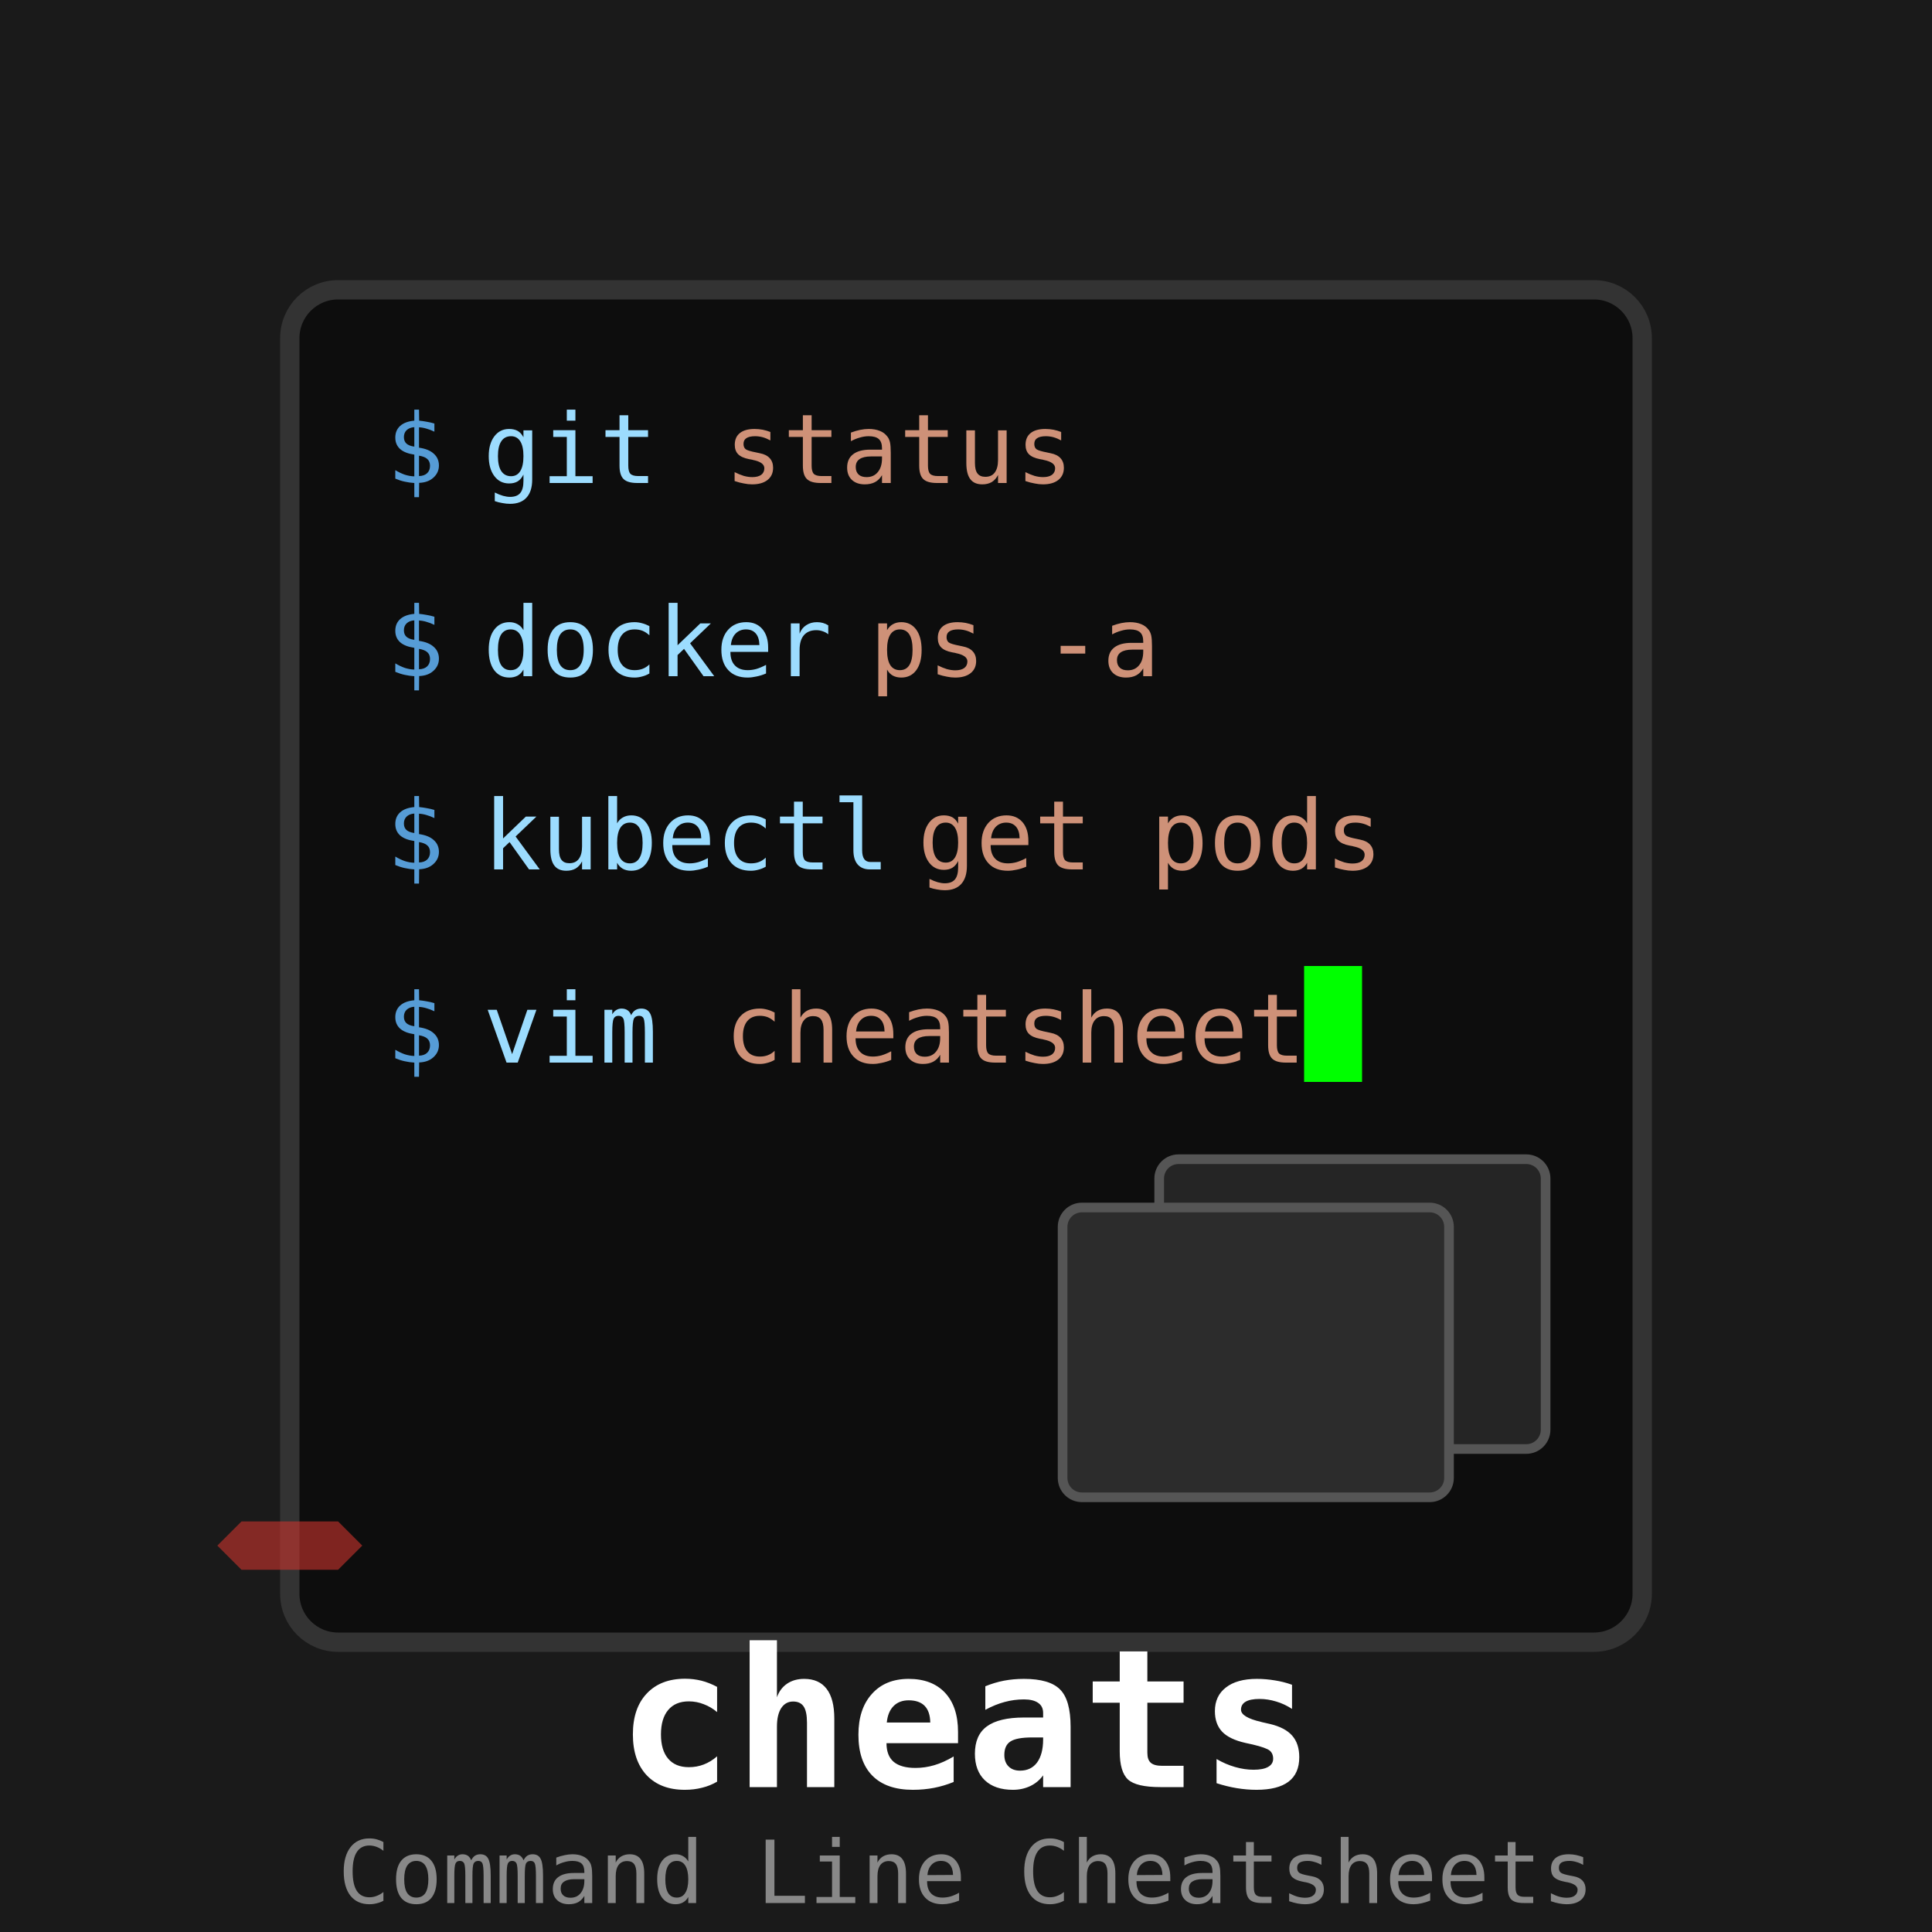
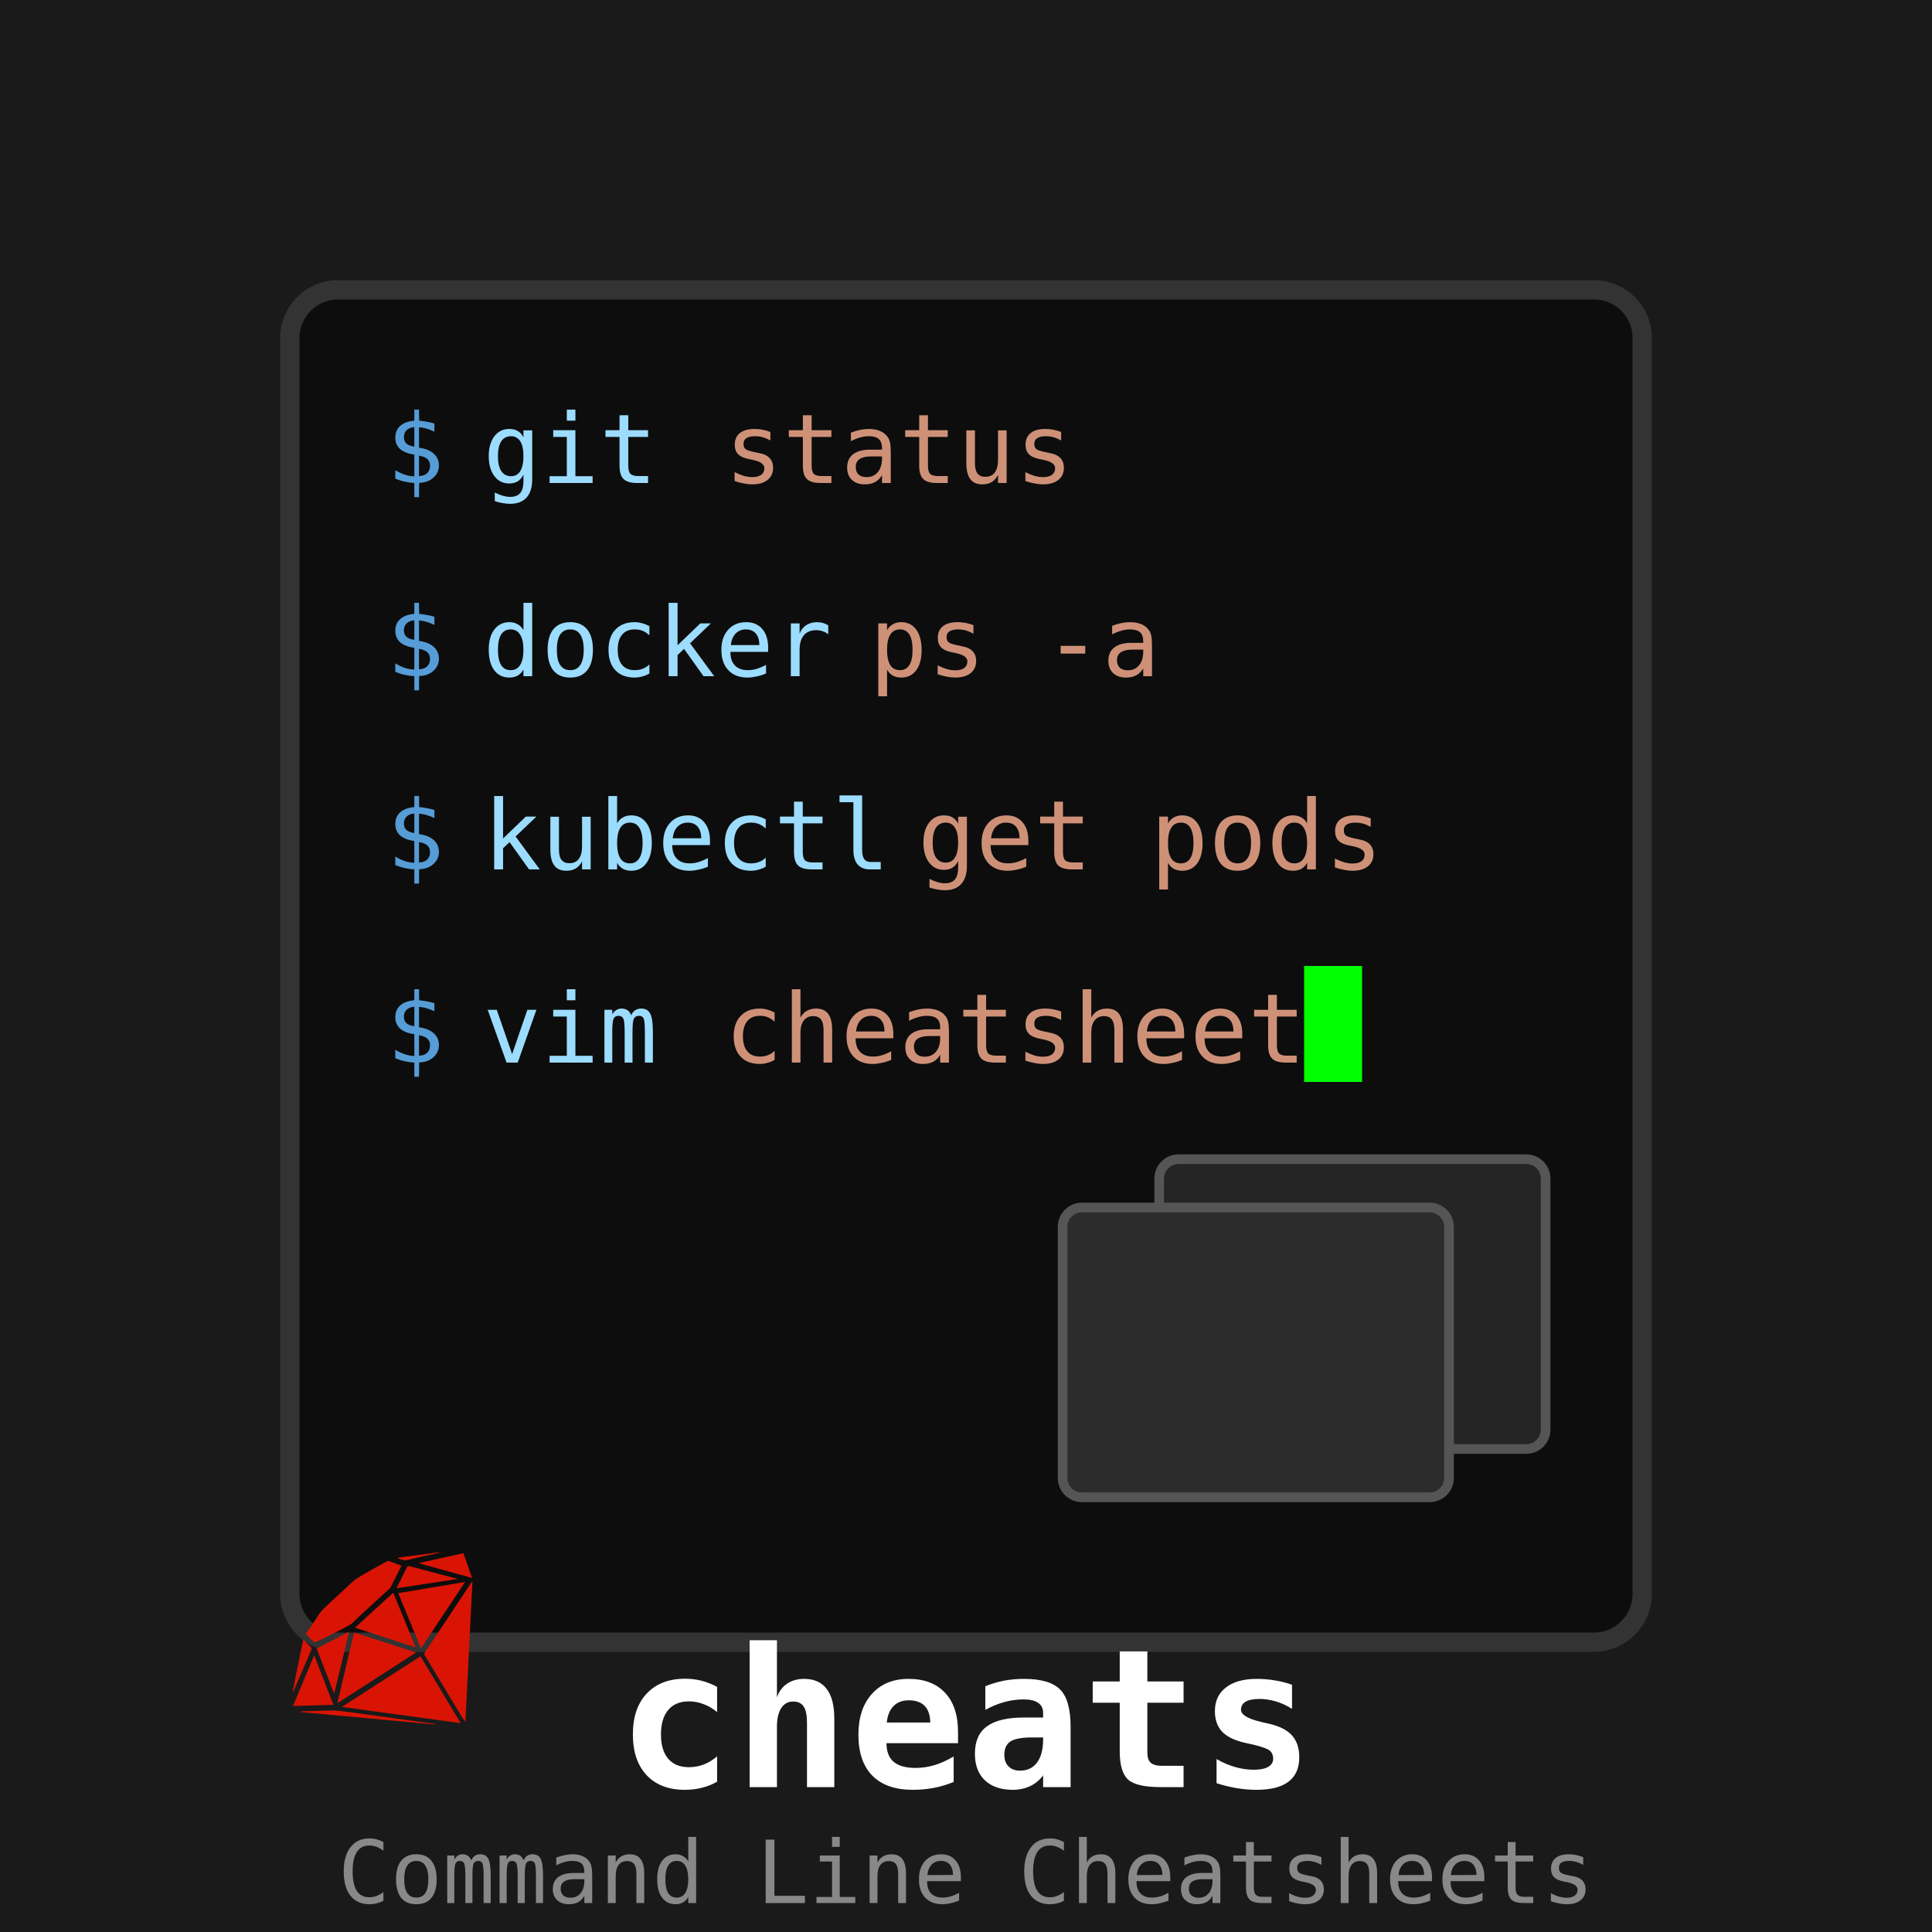
<svg xmlns="http://www.w3.org/2000/svg" width="200" height="200" viewBox="0 0 200 200">
  <rect x="0" y="0" width="200" height="200" fill="#1a1a1a" />
  <rect x="30" y="30" width="140" height="140" rx="5" fill="#0d0d0d" stroke="#333" stroke-width="2" />
  <g font-family="monospace" font-size="10">
    <text x="40" y="50" fill="#569cd6">$</text>
    <text x="50" y="50" fill="#9cdcfe">git</text>
    <text x="75" y="50" fill="#ce9178">status</text>
    <text x="40" y="70" fill="#569cd6">$</text>
    <text x="50" y="70" fill="#9cdcfe">docker</text>
    <text x="90" y="70" fill="#ce9178">ps -a</text>
    <text x="40" y="90" fill="#569cd6">$</text>
    <text x="50" y="90" fill="#9cdcfe">kubectl</text>
    <text x="95" y="90" fill="#ce9178">get pods</text>
    <text x="40" y="110" fill="#569cd6">$</text>
    <text x="50" y="110" fill="#9cdcfe">vim</text>
    <text x="75" y="110" fill="#ce9178">cheatsheet</text>
    <rect x="135" y="100" width="6" height="12" fill="#00ff00">
      <animate attributeName="opacity" values="1;0;1" dur="1s" repeatCount="indefinite" />
    </rect>
  </g>
  <g opacity="0.8">
    <rect x="120" y="120" width="40" height="30" fill="#2a2a2a" stroke="#666" stroke-width="1" rx="2">
      <animateTransform attributeName="transform" type="translate" values="0,0;0,-5;0,0" dur="3s" repeatCount="indefinite" />
    </rect>
    <text x="140" y="138" font-family="monospace" font-size="8" fill="#00ff00" text-anchor="middle">TIPS</text>
    <rect x="110" y="125" width="40" height="30" fill="#333" stroke="#666" stroke-width="1" rx="2">
      <animateTransform attributeName="transform" type="translate" values="0,0;0,-3;0,0" dur="3s" begin="0.5s" repeatCount="indefinite" />
    </rect>
  </g>
  <rect x="38" y="82" width="85" height="14" fill="#ffff00" opacity="0">
    <animate attributeName="opacity" values="0;0.3;0" dur="2s" begin="1s" repeatCount="indefinite" />
  </rect>
-   <g transform="translate(30, 160) scale(0.25)">
-     <path d="M -20 -10 L 20 -10 L 30 0 L 20 10 L -20 10 L -30 0 Z" fill="#CC342D" opacity="0.6" />
+   <g transform="translate(30, 160) scale(0.15)">
+     <path fill-rule="evenodd" clip-rule="evenodd" fill="#D91404" d="M35.971 111.33c27.466 3.75 54.444 7.433 81.958 11.188-9.374-15.606-18.507-30.813-27.713-46.144l-54.245 34.956zM125.681 24.947c-2.421 3.636-4.847 7.269-7.265 10.907-8.304 12.493-16.607 24.986-24.903 37.485-.462.696-1.061 1.248-.41 2.321 8.016 13.237 15.969 26.513 23.942 39.777 1.258 2.095 2.53 4.182 4.157 6.192 1.612-32.193 3.223-64.387 4.834-96.58l-.355-.102zM16.252 66.22c.375.355 1.311.562 1.747.347 7.689-3.779 15.427-7.474 22.948-11.564 2.453-1.333 4.339-3.723 6.452-5.661 6.997-6.417 13.983-12.847 20.966-19.278.427-.395.933-.777 1.188-1.275 2.508-4.902 4.973-9.829 7.525-14.898-3.043-1.144-5.928-2.263-8.849-3.281-.396-.138-1.02.136-1.449.375-6.761 3.777-13.649 7.353-20.195 11.472-3.275 2.061-5.943 5.098-8.843 7.743-4.674 4.266-9.342 8.542-13.948 12.882-1.222 1.152-2.336 2.468-3.288 3.854-3.15 4.587-6.206 9.24-9.402 14.025 1.786 1.847 3.41 3.613 5.148 5.259zM44.354 59.949c-3.825 16.159-7.627 32.227-11.556 48.823 18.423-11.871 36.421-23.468 54.3-34.987-14.228-4.605-28.41-9.196-42.744-13.836zM120.985 25.103c-15.566 2.601-30.76 5.139-46.15 7.71 5.242 12.751 10.379 25.246 15.662 38.096 10.221-15.359 20.24-30.41 30.488-45.806zM44.996 56.644c14.017 4.55 27.755 9.01 41.892 13.6-5.25-12.79-10.32-25.133-15.495-37.737-8.815 8.059-17.498 15.999-26.397 24.137zM16.831 75.643c-4.971 11.883-9.773 23.362-14.662 35.048 9.396-.278 18.504-.547 27.925-.825-4.423-11.412-8.759-22.6-13.263-34.223zM30.424 101.739l.346-.076c3.353-13.941 6.754-27.786 10.177-42.272-7.636 3.969-14.92 7.754-22.403 11.644 3.819 9.926 7.891 20.397 11.88 30.704zM115.351 22.842c-4.459-1.181-8.918-2.366-13.379-3.539-6.412-1.686-12.829-3.351-19.237-5.052-.801-.213-1.38-.352-1.851.613-2.265 4.64-4.6 9.245-6.901 13.868-.071.143-.056.328-.111.687 13.886-2.104 27.679-4.195 41.47-6.285l.009-.292zM89.482 12.288l36.343 10.054c-2.084-5.939-4.017-11.446-6.005-17.11l-30.285 6.715-.053.341zM33.505 114.007c-4.501-.519-9.122-.042-13.687.037-3.75.063-7.5.206-11.25.323-.386.012-.771.09-1.156.506 31.003 2.866 62.005 5.732 93.007 8.6l.063-.414c-9.938-1.357-19.877-2.714-29.815-4.07-12.384-1.691-24.747-3.551-37.162-4.982zM2.782 99.994c3.995-9.27 7.973-18.546 11.984-27.809.401-.929.37-1.56-.415-2.308-1.678-1.597-3.237-3.318-5.071-5.226-2.479 12.24-4.897 24.177-7.317 36.113l.271.127c.185-.297.411-.578.548-.897zM81.522 9.841c6.737-1.738 13.572-3.097 20.367-4.613.44-.099.87-.244 1.303-.368l-.067-.332c-9.571 1.287-19.141 2.575-29.194 3.928 2.741 1.197 4.853 2.091 7.591 1.385z" />
+     <animateTransform attributeName="transform" type="translate" values="0,0;0,-2;0,0" dur="3s" repeatCount="indefinite" />
  </g>
  <text x="100" y="185" font-family="monospace" font-size="20" fill="#fff" text-anchor="middle" font-weight="bold">cheats</text>
  <text x="100" y="197" font-family="monospace" font-size="9" fill="#888" text-anchor="middle">Command Line Cheatsheets</text>
</svg>
